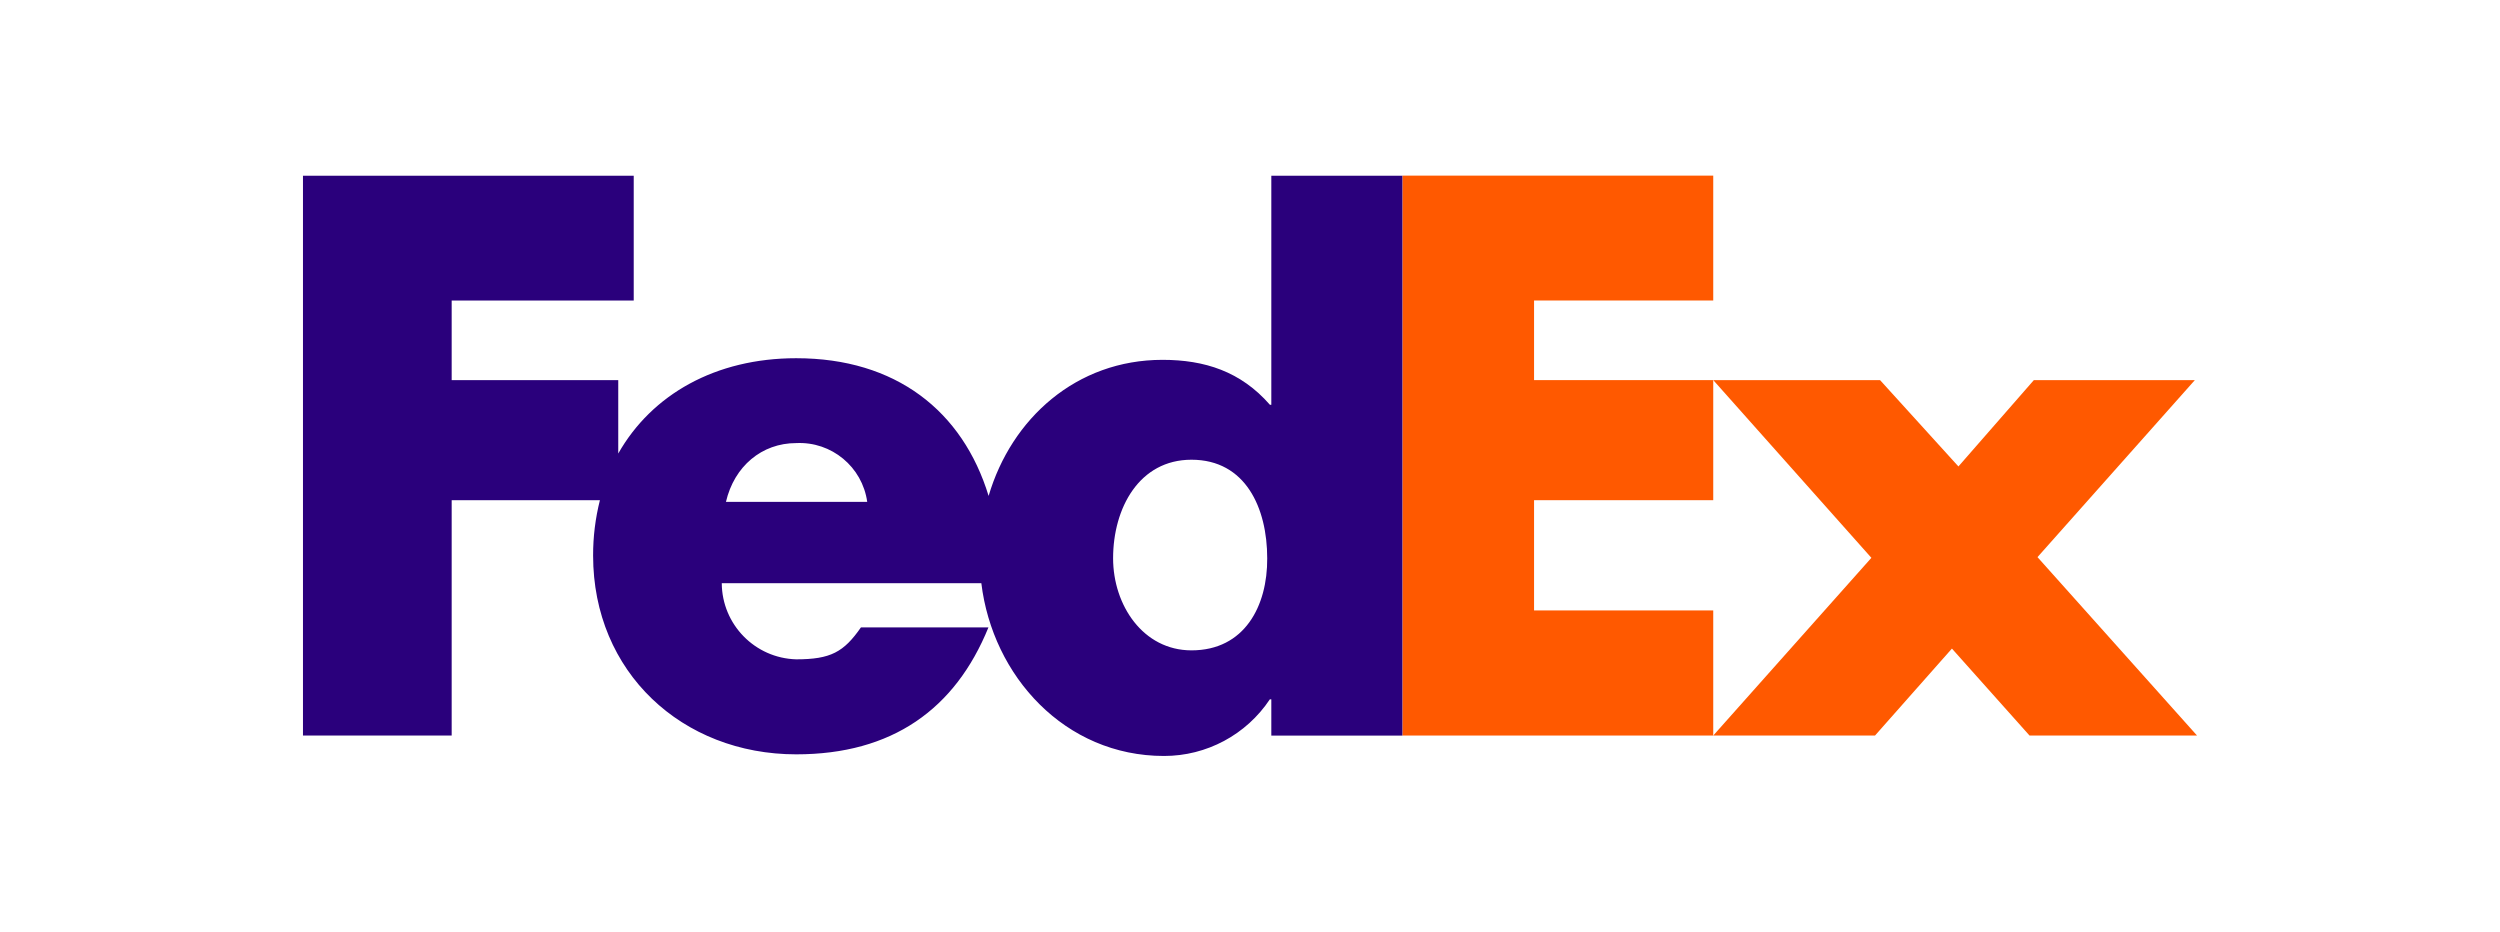
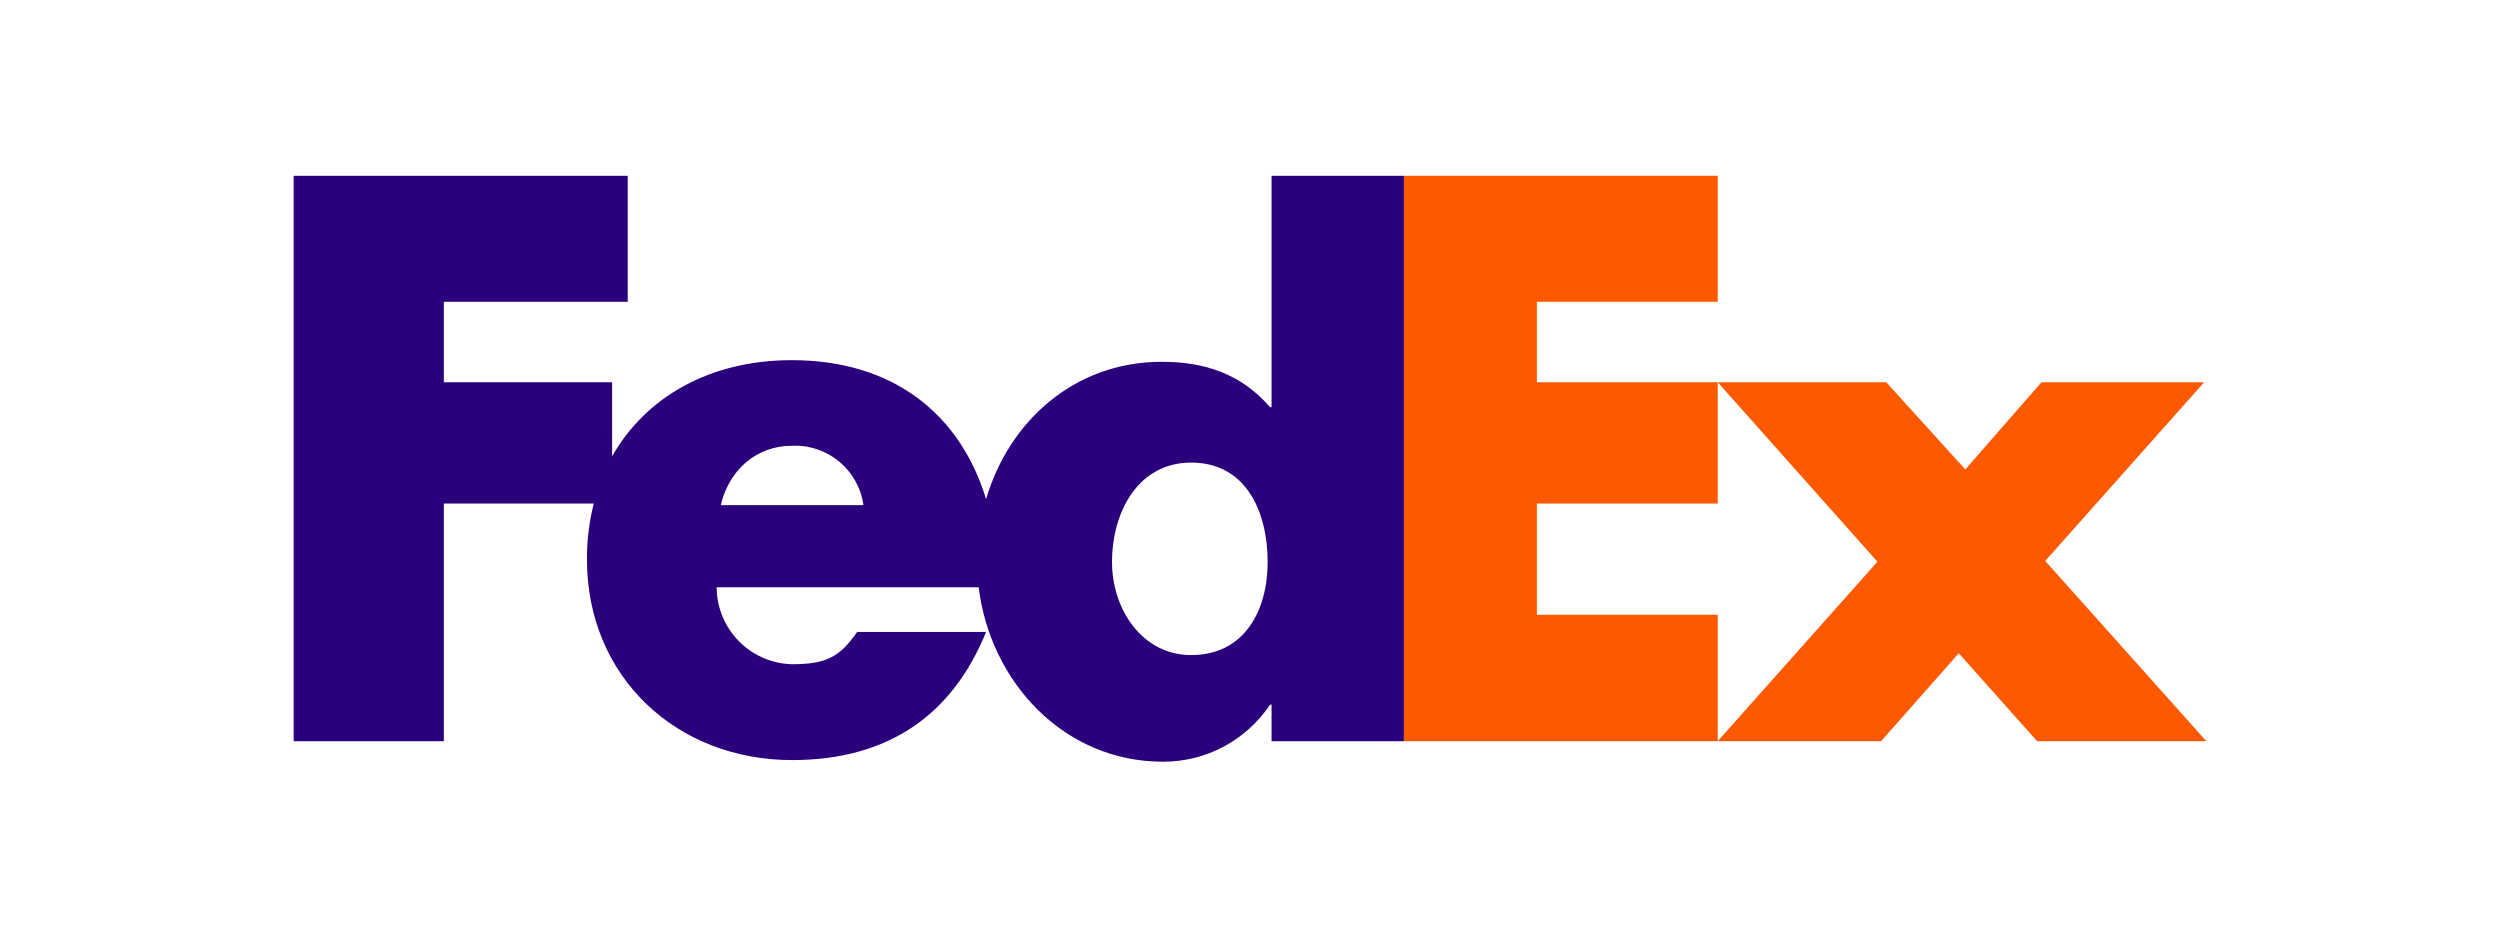
- <svg xmlns="http://www.w3.org/2000/svg" viewBox="0 0 323.13 120.41">
+ <svg xmlns="http://www.w3.org/2000/svg" viewBox="0 0 320 120">
  <defs>
    <style>.a{fill:none;}.b{fill:#ff5900;}.c{fill:#2a007c;}</style>
  </defs>
-   <rect class="a" width="323.13" height="120.41" />
-   <polygon class="b" points="243 49.13 253.13 60.29 262.88 49.13 283.69 49.13 263.35 72.01 283.97 95.07 262.32 95.07 252.29 83.83 242.35 95.07 221.44 95.07 241.88 72.1 221.44 49.13 243 49.13" />
-   <polygon class="b" points="221.44 49.13 221.44 64.65 198.28 64.65 198.28 78.9 221.44 78.9 221.44 95.07 181.27 95.07 181.27 22.7 221.44 22.7 221.44 38.84 198.28 38.84 198.28 49.13 221.44 49.13" />
-   <path class="c" d="M164.32,22.71V52.32h-.18c-3.76-4.31-8.44-5.81-13.88-5.81-11.14,0-19.53,7.58-22.48,17.59-3.36-11-12-17.8-24.87-17.8-10.43,0-18.67,4.69-23,12.32V49.13H58.38V38.84H81.91V22.71H39.16V95.07H58.38V64.65H77.54a29,29,0,0,0-.88,7.16c0,15.09,11.53,25.69,26.25,25.69,12.38,0,20.54-5.81,24.85-16.41H111.28c-2.22,3.19-3.91,4.13-8.37,4.13a9.9,9.9,0,0,1-9.62-9.84h33.55c1.45,12,10.79,22.33,23.61,22.33a16.41,16.41,0,0,0,13.68-7.32h.19v4.69h16.94V22.71ZM93.83,64.87c1.07-4.6,4.63-7.6,9.08-7.6a8.83,8.83,0,0,1,9.18,7.6ZM154,84.06c-6.25,0-10.13-5.83-10.13-11.9,0-6.5,3.38-12.74,10.13-12.74,7,0,9.79,6.24,9.79,12.74C163.83,78.32,160.87,84.06,154,84.06Z" />
+   <rect class="a" width="320" height="120" />
+   <polygon class="b" points="241.44 48.93 251.56 60.09 261.31 48.93 282.13 48.93 261.79 71.8 282.41 94.87 260.75 94.87 250.72 83.62 240.78 94.87 219.87 94.87 240.31 71.9 219.87 48.93 241.44 48.93" />
+   <polygon class="b" points="219.87 48.93 219.87 64.45 196.72 64.45 196.72 78.69 219.87 78.69 219.87 94.87 179.7 94.87 179.7 22.5 219.87 22.5 219.87 38.63 196.72 38.63 196.72 48.93 219.87 48.93" />
+   <path class="c" d="M162.76,22.5V52.12h-.19c-3.75-4.32-8.44-5.81-13.87-5.81-11.14,0-19.54,7.57-22.48,17.58-3.36-11-12-17.79-24.87-17.79-10.44,0-18.67,4.68-23,12.31V48.93H56.81V38.63H80.35V22.5H37.59V94.87H56.81V64.45H76a28.88,28.88,0,0,0-.87,7.15c0,15.1,11.53,25.69,26.25,25.69,12.37,0,20.53-5.81,24.84-16.4H109.72c-2.23,3.19-3.92,4.13-8.37,4.13a9.9,9.9,0,0,1-9.62-9.85h33.54c1.46,12,10.8,22.33,23.61,22.33a16.43,16.43,0,0,0,13.69-7.31h.19v4.68H179.7V22.5ZM92.26,64.66c1.07-4.59,4.64-7.6,9.09-7.6a8.82,8.82,0,0,1,9.17,7.6Zm60.21,19.19c-6.24,0-10.13-5.82-10.13-11.9,0-6.49,3.38-12.74,10.13-12.74,7,0,9.79,6.25,9.79,12.74C162.26,78.11,159.31,83.85,152.47,83.85Z" />
</svg>
